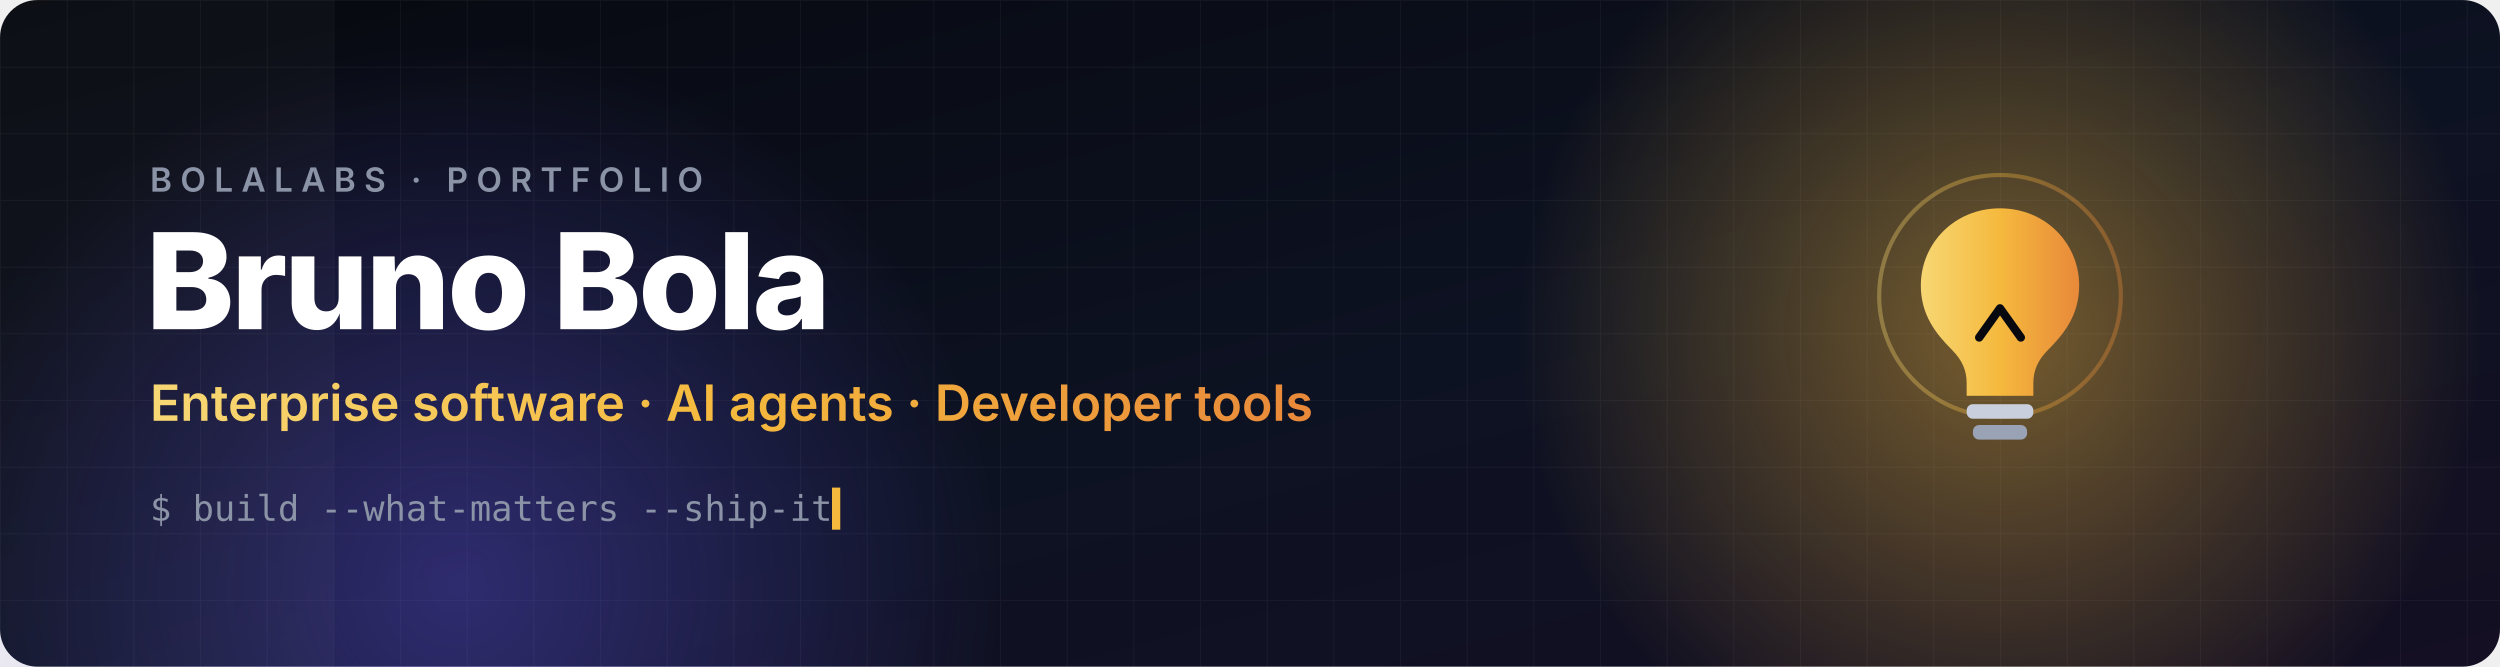
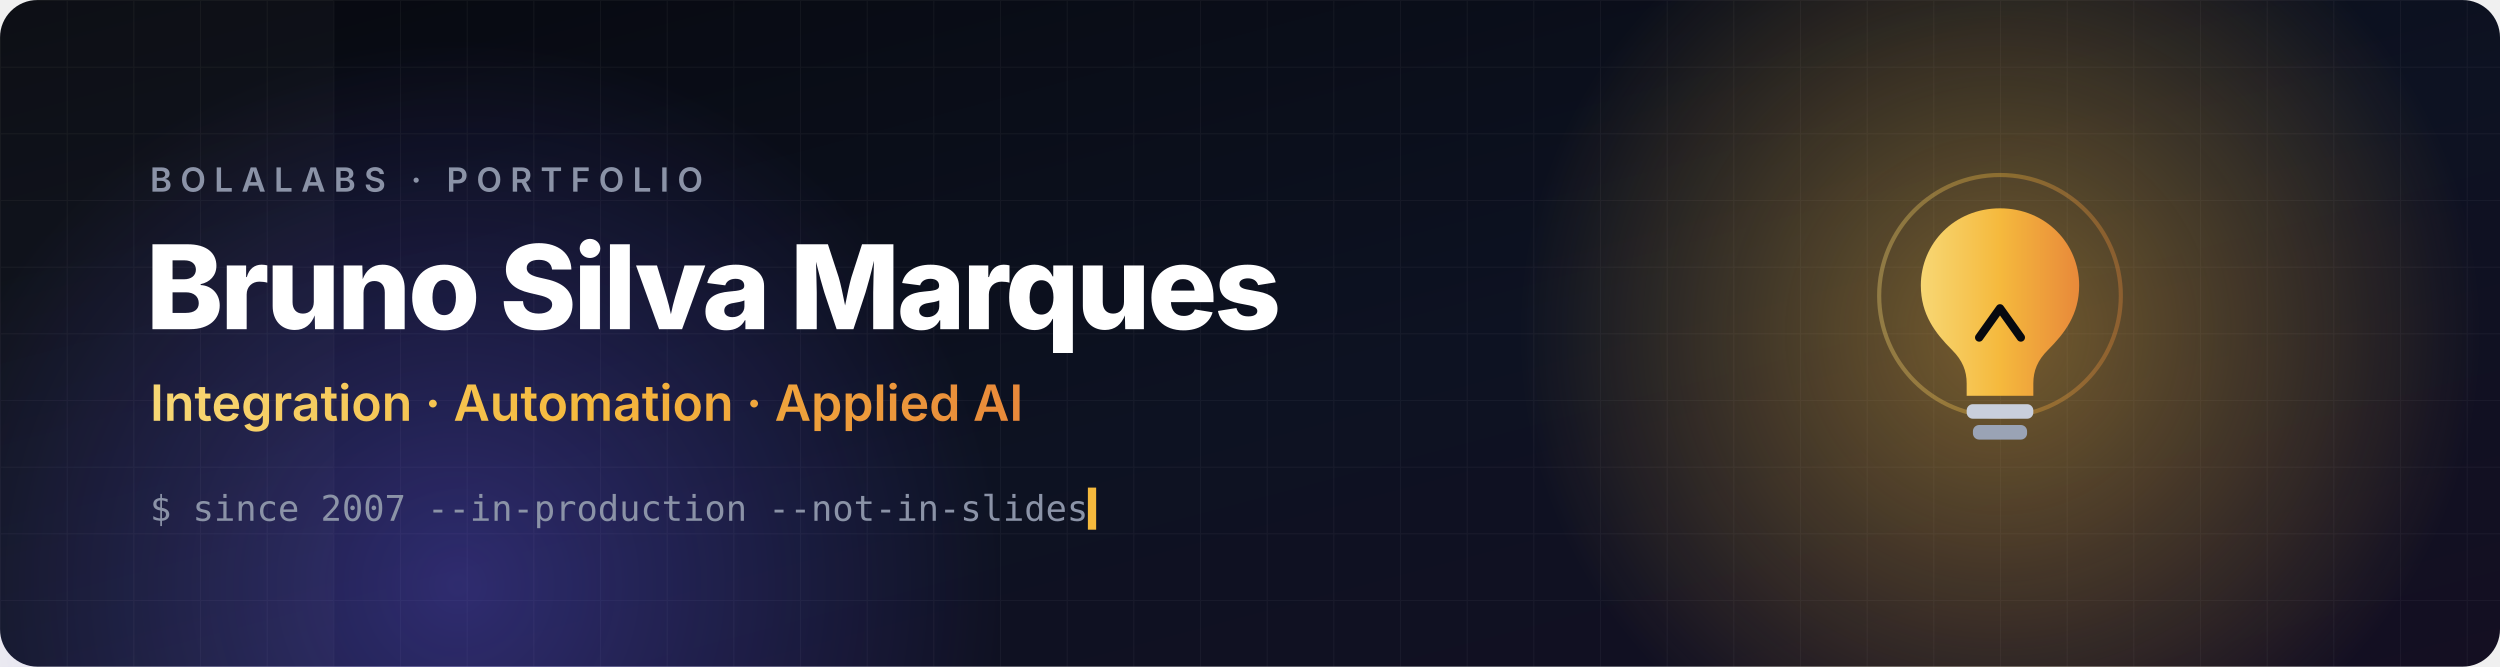
- <svg xmlns="http://www.w3.org/2000/svg" width="1200" height="320" viewBox="0 0 1200 320" role="img" aria-label="Bruno Bola · BolaLabs">
+ <svg xmlns="http://www.w3.org/2000/svg" width="1200" height="320" viewBox="0 0 1200 320" role="img" aria-label="Bruno Silva Marques · BolaLabs">
  <defs>
    <linearGradient id="bg" x1="0" y1="0" x2="1" y2="1">
      <stop offset="0" stop-color="#07090f" />
      <stop offset="0.55" stop-color="#0d1222" />
      <stop offset="1" stop-color="#140f22" />
    </linearGradient>
    <linearGradient id="gold" x1="0" y1="0" x2="1" y2="0">
      <stop offset="0" stop-color="#f7d774" />
      <stop offset="0.5" stop-color="#f5b93d" />
      <stop offset="1" stop-color="#e8893a" />
    </linearGradient>
    <radialGradient id="glow" cx="0.5" cy="0.5" r="0.5">
      <stop offset="0" stop-color="#f5b93d" stop-opacity="0.45" />
      <stop offset="1" stop-color="#f5b93d" stop-opacity="0" />
    </radialGradient>
    <radialGradient id="glow2" cx="0.5" cy="0.5" r="0.5">
      <stop offset="0" stop-color="#6d5cff" stop-opacity="0.35" />
      <stop offset="1" stop-color="#6d5cff" stop-opacity="0" />
    </radialGradient>
    <pattern id="grid" width="32" height="32" patternUnits="userSpaceOnUse">
      <path d="M32 0H0V32" fill="none" stroke="#ffffff" stroke-opacity="0.04" stroke-width="1" />
    </pattern>
    <style>
      .t{font-family:-apple-system,BlinkMacSystemFont,"Segoe UI",Inter,Helvetica,Arial,sans-serif}
      .pulse{animation:p 6s ease-in-out infinite;transform-origin:960px 160px}
      .pulse2{animation:p 8s ease-in-out infinite reverse;transform-origin:220px 280px}
      .scan{animation:s 7s linear infinite}
      .blink{animation:b 1.1s steps(1) infinite}
      @keyframes p{0%,100%{opacity:.75;transform:scale(1)}50%{opacity:1;transform:scale(1.08)}}
      @keyframes s{0%{transform:translateX(-300px)}100%{transform:translateX(1500px)}}
      @keyframes b{50%{opacity:0}}
    </style>
  </defs>
  <rect width="1200" height="320" rx="18" fill="url(#bg)" />
  <rect width="1200" height="320" rx="18" fill="url(#grid)" />
  <circle class="pulse" cx="960" cy="160" r="230" fill="url(#glow)" />
  <circle class="pulse2" cx="220" cy="280" r="260" fill="url(#glow2)" />
  <rect class="scan" x="0" y="0" width="160" height="320" fill="#ffffff" opacity="0.025" />
  <g transform="translate(900 70)">
    <circle cx="60" cy="72" r="58" fill="none" stroke="url(#gold)" stroke-width="2" stroke-opacity="0.35" />
    <path d="M60 30c-22 0-38 17-38 37 0 14 7 23 15 31 5 5 7 10 7 16v6h32v-6c0-6 2-11 7-16 8-8 15-17 15-31 0-20-16-37-38-37z" fill="url(#gold)" />
    <rect x="44" y="124" width="32" height="7" rx="3" fill="#c9cfdc" />
    <rect x="47" y="134" width="26" height="7" rx="3" fill="#9aa3b5" />
    <path d="M50 92l10-14 10 14" fill="none" stroke="#07090f" stroke-width="4" stroke-linecap="round" stroke-linejoin="round" />
  </g>
  <g class="t">
    <text x="72" y="92" fill="#8b93a7" font-size="16" letter-spacing="4" font-weight="600">BOLALABS · PORTFOLIO</text>
-     <text x="70" y="158" fill="#ffffff" font-size="64" font-weight="800" letter-spacing="-1.5">Bruno Bola</text>
-     <text x="72" y="202" fill="url(#gold)" font-size="24" font-weight="600">Enterprise software · AI agents · Developer tools</text>
-     <text x="72" y="250" fill="#8b93a7" font-size="17" font-family="ui-monospace,SFMono-Regular,Menlo,Consolas,monospace">$ build --what-matters --ship-it<tspan class="blink" fill="#f5b93d"> ▍</tspan>
+     <text x="70" y="158" fill="#ffffff" font-size="56" font-weight="800" letter-spacing="-1.5">Bruno Silva Marques</text>
+     <text x="72" y="202" fill="url(#gold)" font-size="24" font-weight="600">Integration · Automation · Applied AI</text>
+     <text x="72" y="250" fill="#8b93a7" font-size="17" font-family="ui-monospace,SFMono-Regular,Menlo,Consolas,monospace">$ since 2007 --in-production --not-in-slides<tspan class="blink" fill="#f5b93d"> ▍</tspan>
    </text>
  </g>
</svg>
